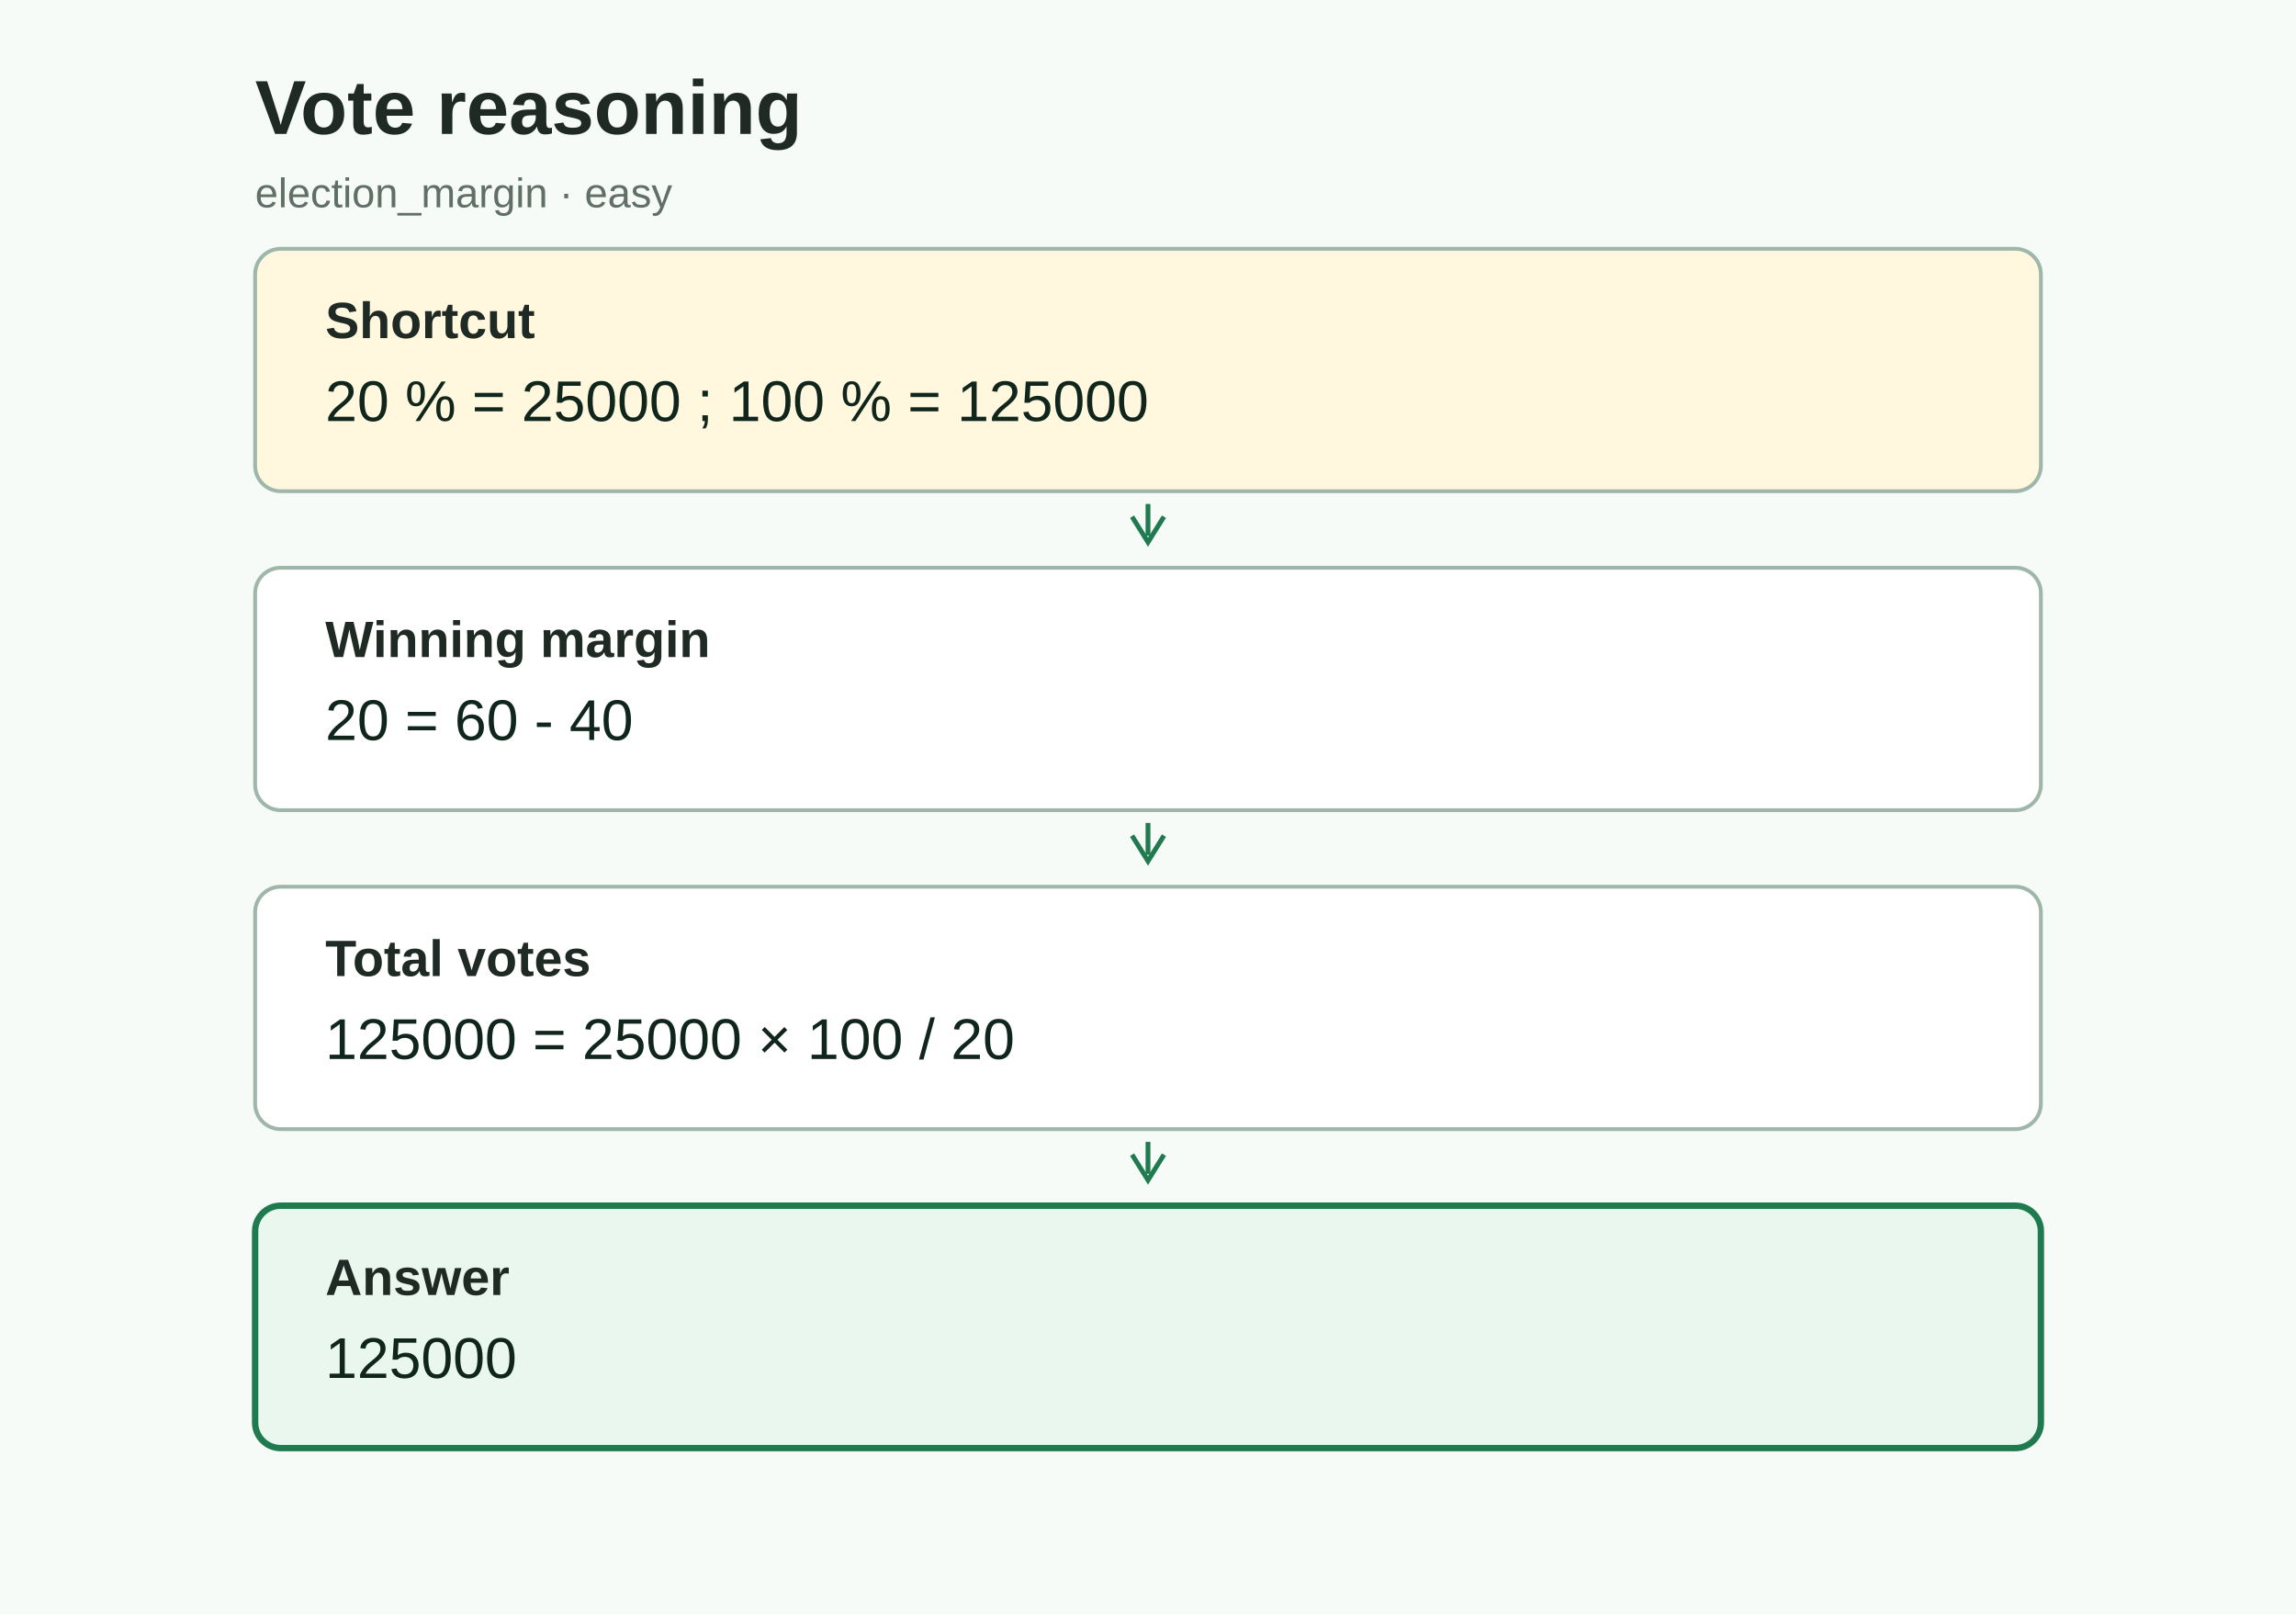
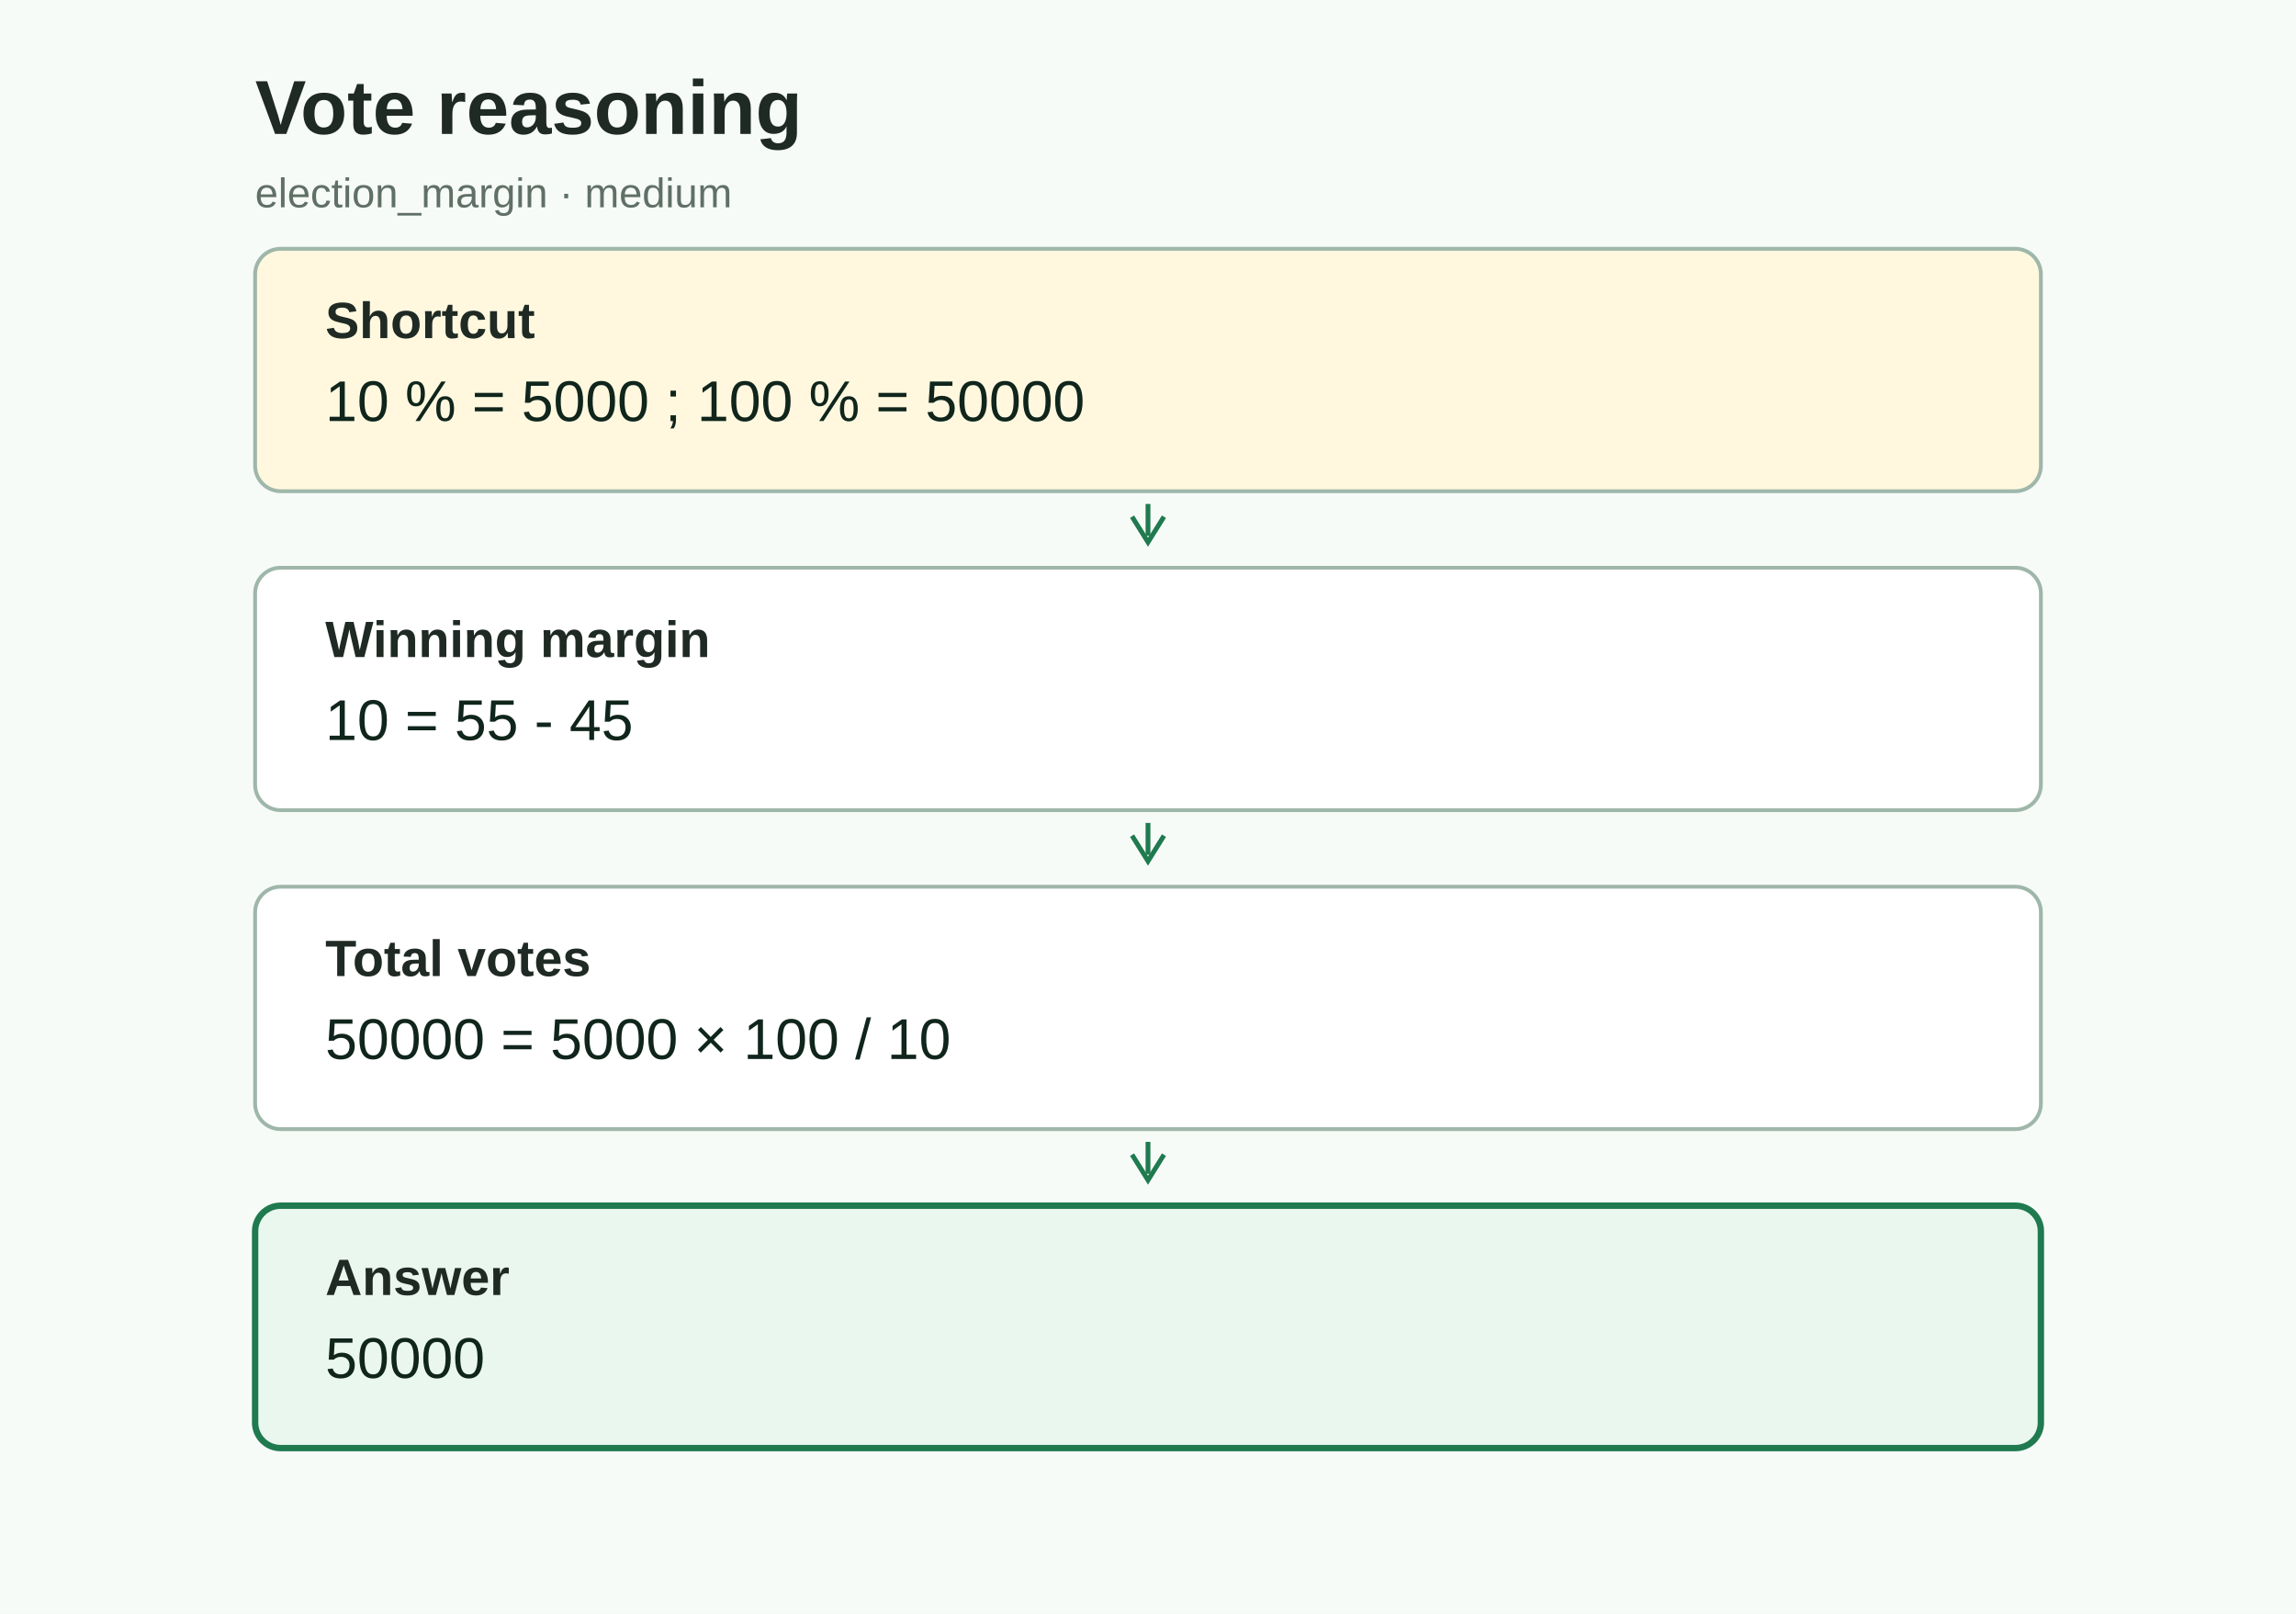
<svg xmlns="http://www.w3.org/2000/svg" role="img" aria-label="Vote reasoning" viewBox="0 0 720 506" width="720" height="506">
  <rect width="100%" height="100%" fill="#f7fbf8" />
  <style>text{font-family:Arial, Noto Sans Devanagari, Noto Sans Gurmukhi, sans-serif;dominant-baseline:auto}.eq{font-variant-numeric:tabular-nums}</style>
  <text x="80" y="42" font-size="24" font-weight="700" fill="#1f2a24">Vote reasoning</text>
-   <text x="80" y="65" font-size="13" font-weight="400" fill="#607067">election_margin · easy</text>
+   <text x="80" y="65" font-size="13" font-weight="400" fill="#607067">election_margin · medium</text>
  <rect x="80" y="78" width="560" height="76" rx="8" fill="#fff8df" stroke="#9fb7aa" stroke-width="1.2" />
  <text x="102" y="106" font-size="16" font-weight="700" fill="#1f2a24">Shortcut</text>
-   <text class="eq" x="102" y="132" font-size="18" fill="#10251b">20 % = 25000 ; 100 % = 125000</text>
+   <text class="eq" x="102" y="132" font-size="18" fill="#10251b">10 % = 5000 ; 100 % = 50000</text>
  <path d="M 360 158 L 360 168" stroke="#1f7a4f" stroke-width="1.5" fill="none" />
  <path d="M 355 162 L 360 170 L 365 162" stroke="#1f7a4f" stroke-width="1.5" fill="none" />
  <rect x="80" y="178" width="560" height="76" rx="8" fill="#ffffff" stroke="#9fb7aa" stroke-width="1.2" />
  <text x="102" y="206" font-size="16" font-weight="700" fill="#1f2a24">Winning margin</text>
-   <text class="eq" x="102" y="232" font-size="18" fill="#10251b">20 = 60 - 40</text>
+   <text class="eq" x="102" y="232" font-size="18" fill="#10251b">10 = 55 - 45</text>
  <path d="M 360 258 L 360 268" stroke="#1f7a4f" stroke-width="1.5" fill="none" />
  <path d="M 355 262 L 360 270 L 365 262" stroke="#1f7a4f" stroke-width="1.5" fill="none" />
  <rect x="80" y="278" width="560" height="76" rx="8" fill="#ffffff" stroke="#9fb7aa" stroke-width="1.2" />
  <text x="102" y="306" font-size="16" font-weight="700" fill="#1f2a24">Total votes</text>
-   <text class="eq" x="102" y="332" font-size="18" fill="#10251b">125000 = 25000 × 100 / 20</text>
+   <text class="eq" x="102" y="332" font-size="18" fill="#10251b">50000 = 5000 × 100 / 10</text>
  <path d="M 360 358 L 360 368" stroke="#1f7a4f" stroke-width="1.5" fill="none" />
  <path d="M 355 362 L 360 370 L 365 362" stroke="#1f7a4f" stroke-width="1.5" fill="none" />
  <rect x="80" y="378" width="560" height="76" rx="8" fill="#eaf7ef" stroke="#1f7a4f" stroke-width="2" />
  <text x="102" y="406" font-size="16" font-weight="700" fill="#1f2a24">Answer</text>
-   <text class="eq" x="102" y="432" font-size="18" fill="#10251b">125000</text>
+   <text class="eq" x="102" y="432" font-size="18" fill="#10251b">50000</text>
</svg>
